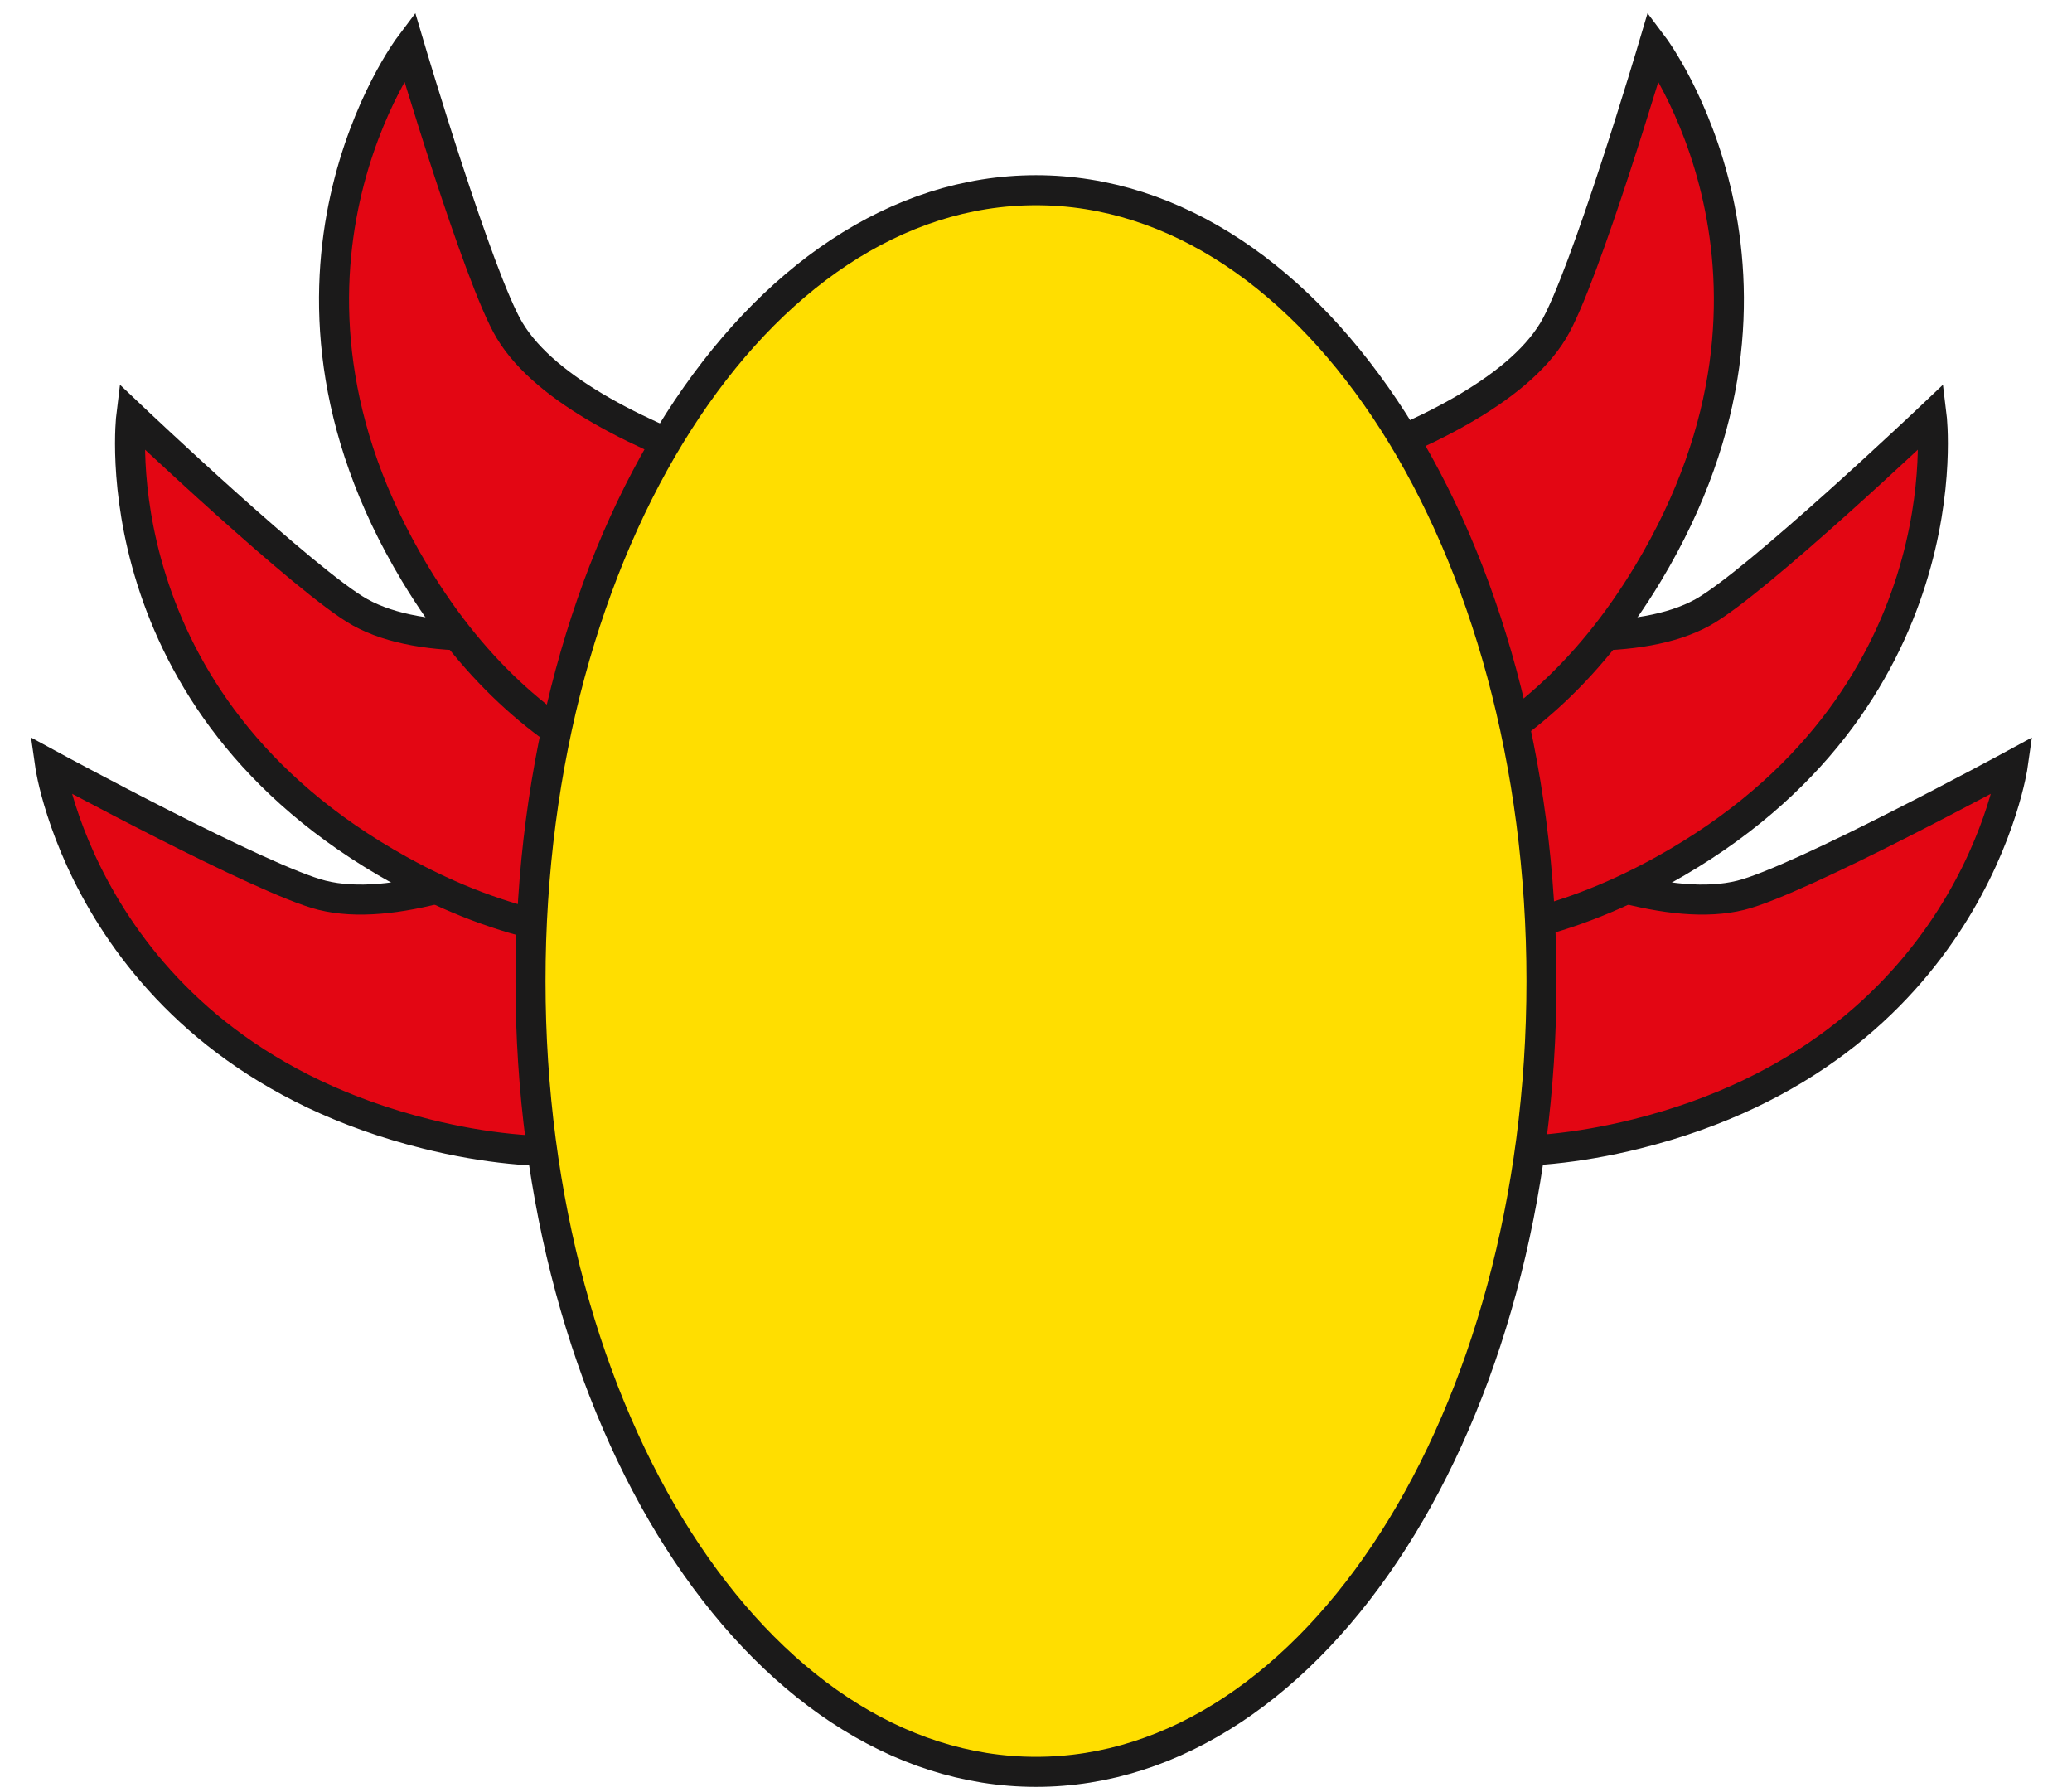
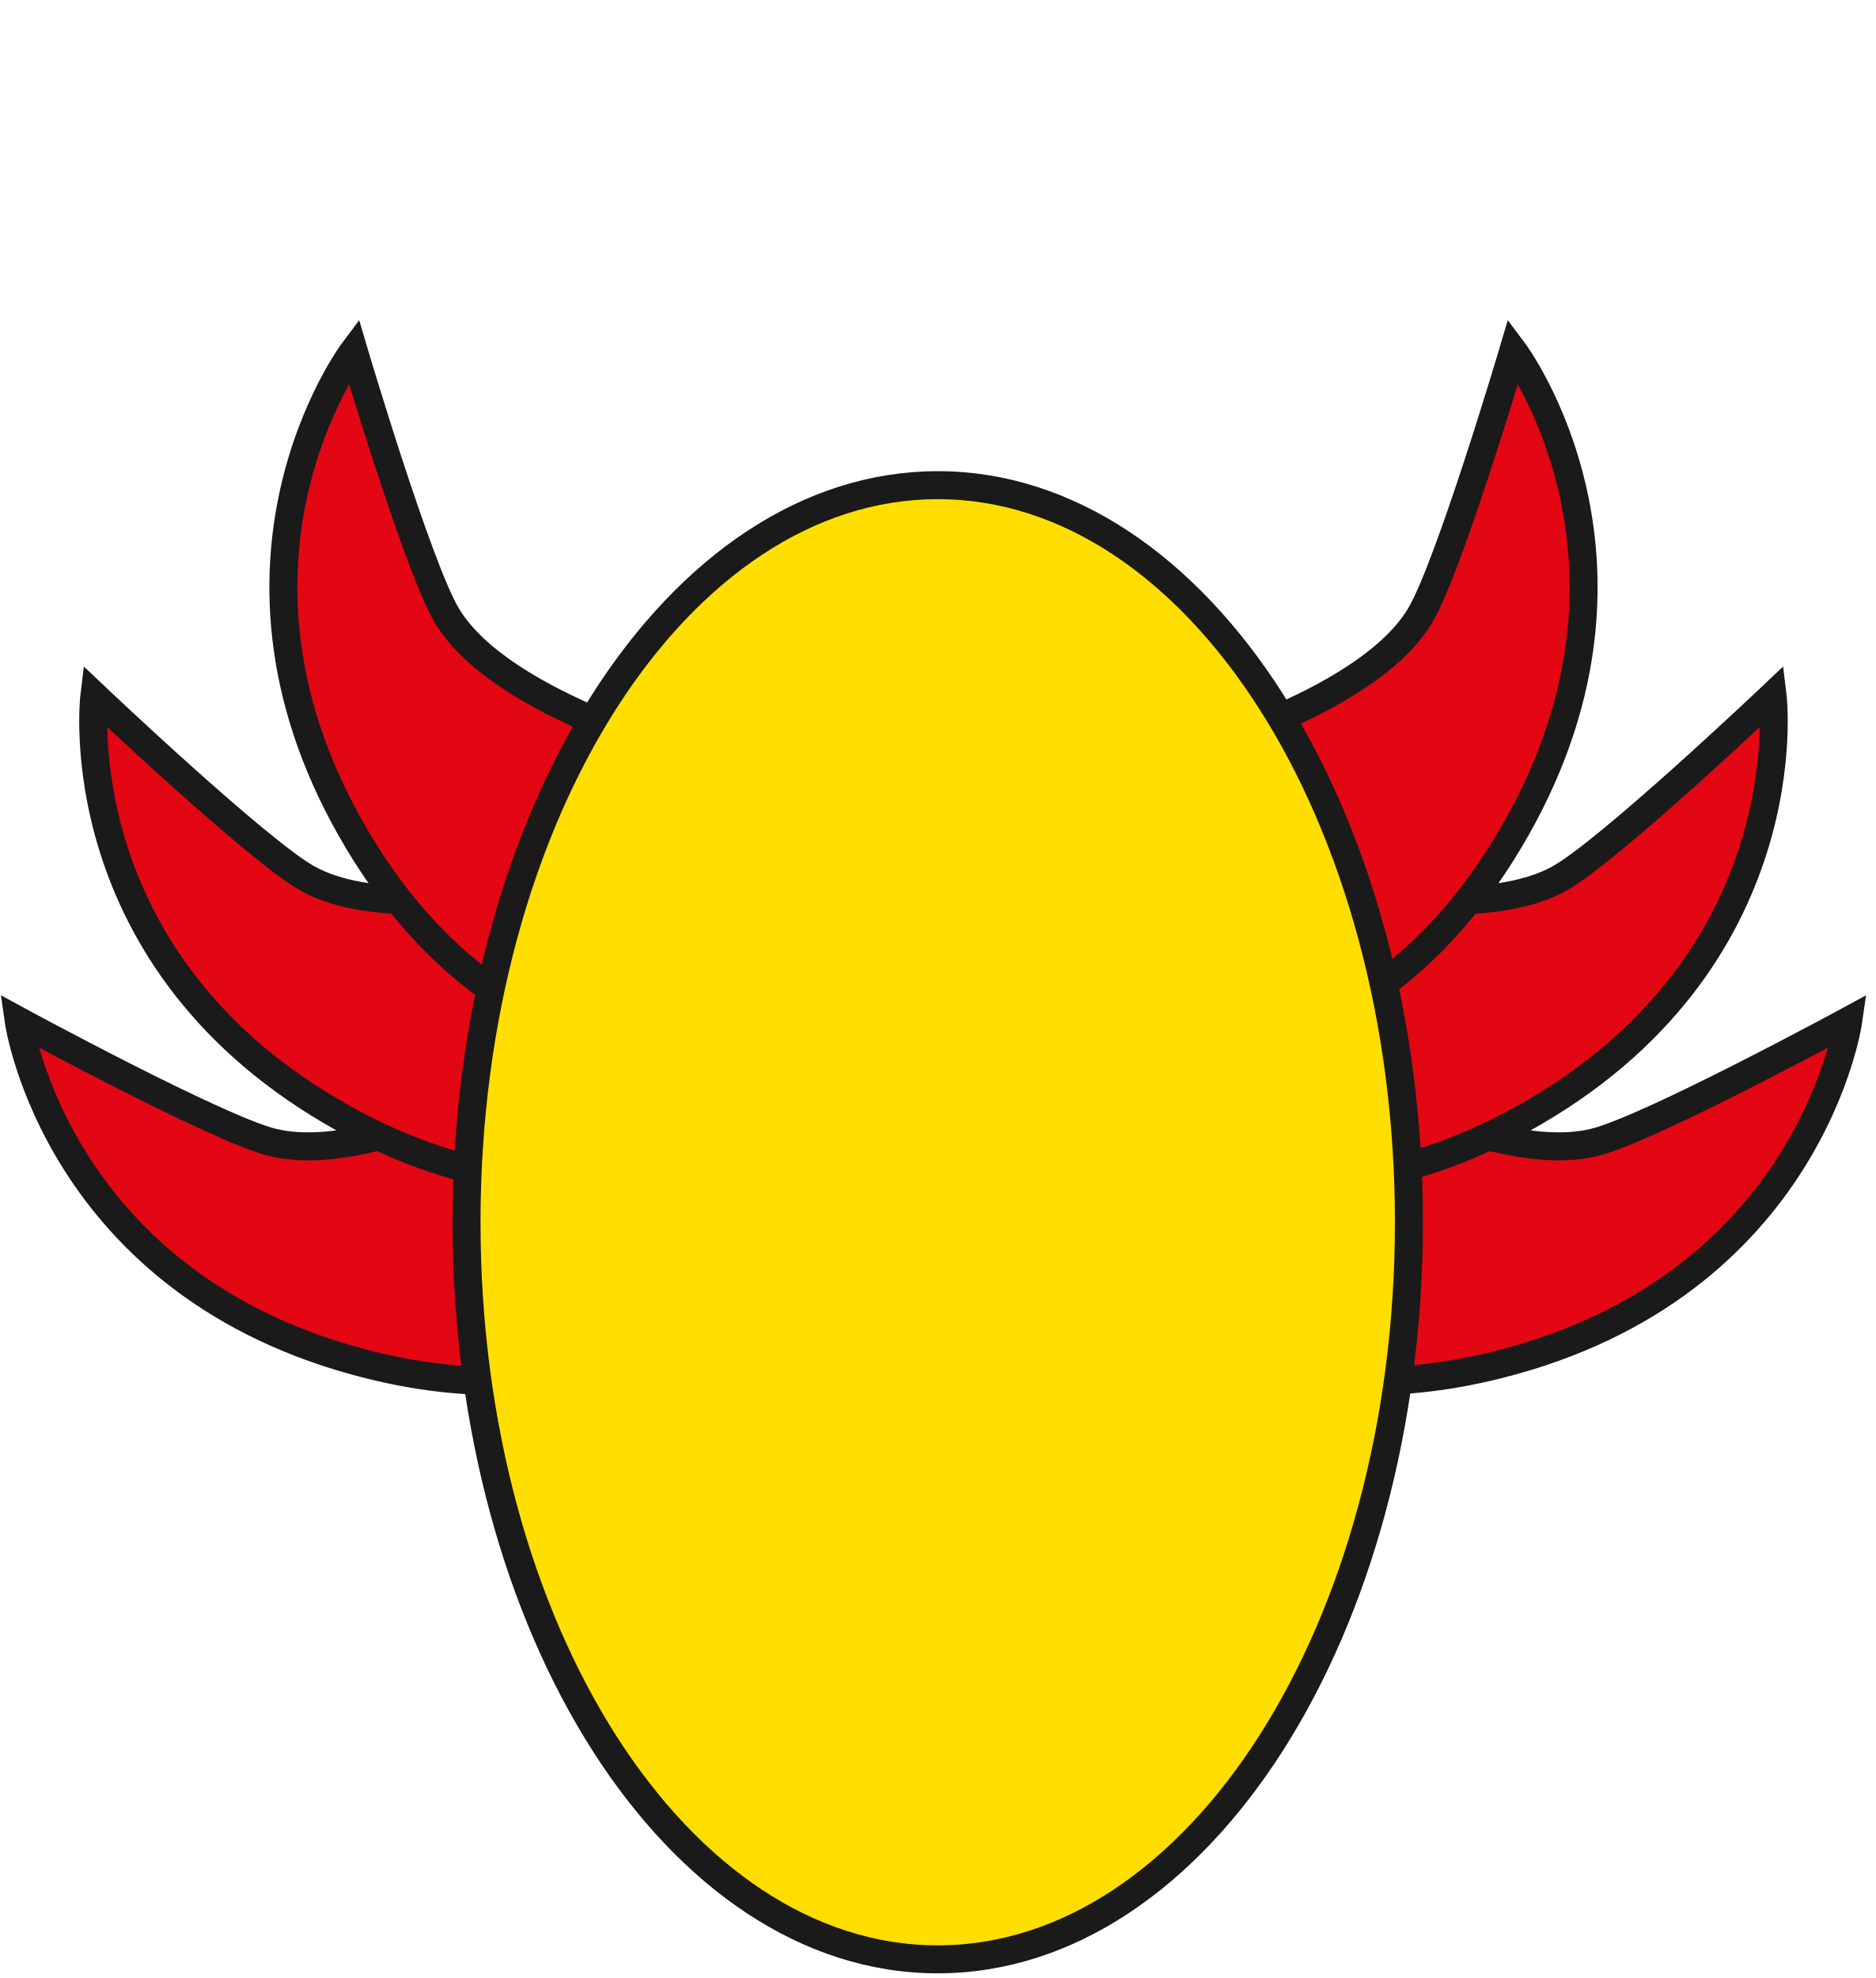
- <svg xmlns="http://www.w3.org/2000/svg" width="207" height="179" viewBox="0 0 207 179" fill="none">
-   <path d="M116.897 101.761C125.88 108.896 139.967 119.138 163.463 113.283C197.07 104.907 201.09 76.416 201.09 76.416C201.09 76.416 179.804 87.971 173.918 89.432C160.085 92.882 132.83 74.587 132.83 74.587L116.897 101.761Z" fill="#E30613" stroke="#1B1A1A" stroke-width="3" stroke-miterlimit="10" />
-   <path d="M118.214 87.843C128.738 92.409 144.996 98.656 166.176 86.919C196.47 70.131 192.979 41.571 192.979 41.571C192.979 41.571 175.409 58.241 170.101 61.175C157.632 68.088 126.571 57.471 126.571 57.471L118.214 87.843Z" fill="#E30613" stroke="#1B1A1A" stroke-width="3" stroke-miterlimit="10" />
-   <path d="M123.576 82.053C134.973 80.746 152.177 78.027 164.651 57.273C182.492 27.587 165.188 4.599 165.188 4.599C165.188 4.599 158.307 27.82 155.178 33.015C147.836 45.236 115.628 51.572 115.628 51.572L123.576 82.053Z" fill="#E30613" stroke="#1B1A1A" stroke-width="3" stroke-miterlimit="10" />
-   <path d="M89.196 101.761C80.213 108.896 66.125 119.138 42.629 113.283C9.022 104.907 5.003 76.416 5.003 76.416C5.003 76.416 26.289 87.971 32.175 89.432C46.008 92.882 73.263 74.587 73.263 74.587L89.196 101.761Z" fill="#E30613" stroke="#1B1A1A" stroke-width="3" stroke-miterlimit="10" />
-   <path d="M87.879 87.843C77.355 92.409 61.097 98.656 39.917 86.919C9.622 70.131 13.114 41.571 13.114 41.571C13.114 41.571 30.684 58.241 35.991 61.175C48.461 68.088 79.521 57.471 79.521 57.471L87.879 87.843Z" fill="#E30613" stroke="#1B1A1A" stroke-width="3" stroke-miterlimit="10" />
-   <path d="M82.516 82.053C71.12 80.746 53.916 78.027 41.442 57.273C23.6 27.587 40.904 4.599 40.904 4.599C40.904 4.599 47.785 27.82 50.914 33.015C58.257 45.236 90.465 51.572 90.465 51.572L82.516 82.053Z" fill="#E30613" stroke="#1B1A1A" stroke-width="3" stroke-miterlimit="10" />
-   <path d="M103.5 177C131.39 177 154 141.63 154 98C154 54.37 131.39 19 103.5 19C75.61 19 53 54.37 53 98C53 141.63 75.61 177 103.5 177Z" fill="#FFDE00" stroke="#1B1A1A" stroke-width="3" stroke-miterlimit="10" />
+ <svg xmlns="http://www.w3.org/2000/svg" width="201" height="212" viewBox="0 0 201 212" fill="none">
+   <path d="M113.897 134.761C122.88 141.896 136.968 152.138 160.464 146.283C194.071 137.907 198.09 109.417 198.09 109.417C198.09 109.417 176.804 120.971 170.918 122.432C157.085 125.882 129.83 107.587 129.83 107.587L113.897 134.761Z" fill="#E30613" stroke="#1B1A1A" stroke-width="3" stroke-miterlimit="10" />
+   <path d="M115.214 120.843C125.738 125.409 141.996 131.656 163.176 119.919C193.47 103.131 189.979 74.571 189.979 74.571C189.979 74.571 172.409 91.241 167.102 94.175C154.632 101.088 123.571 90.471 123.571 90.471L115.214 120.843Z" fill="#E30613" stroke="#1B1A1A" stroke-width="3" stroke-miterlimit="10" />
+   <path d="M120.576 115.053C131.973 113.746 149.177 111.027 161.651 90.273C179.492 60.587 162.188 37.599 162.188 37.599C162.188 37.599 155.307 60.82 152.178 66.015C144.836 78.236 112.628 84.572 112.628 84.572L120.576 115.053Z" fill="#E30613" stroke="#1B1A1A" stroke-width="3" stroke-miterlimit="10" />
+   <path d="M86.196 134.761C77.213 141.896 63.125 152.138 39.629 146.283C6.022 137.907 2.003 109.417 2.003 109.417C2.003 109.417 23.289 120.971 29.175 122.432C43.008 125.882 70.263 107.587 70.263 107.587L86.196 134.761Z" fill="#E30613" stroke="#1B1A1A" stroke-width="3" stroke-miterlimit="10" />
+   <path d="M84.879 120.843C74.355 125.409 58.096 131.656 36.916 119.919C6.622 103.131 10.114 74.571 10.114 74.571C10.114 74.571 27.684 91.241 32.991 94.175C45.46 101.088 76.521 90.471 76.521 90.471L84.879 120.843Z" fill="#E30613" stroke="#1B1A1A" stroke-width="3" stroke-miterlimit="10" />
+   <path d="M79.517 115.053C68.12 113.746 50.916 111.027 38.442 90.273C20.601 60.587 37.904 37.599 37.904 37.599C37.904 37.599 44.786 60.82 47.915 66.015C55.257 78.236 87.465 84.572 87.465 84.572L79.517 115.053Z" fill="#E30613" stroke="#1B1A1A" stroke-width="3" stroke-miterlimit="10" />
+   <path d="M100.5 210C128.39 210 151 174.63 151 131C151 87.37 128.39 52 100.5 52C72.61 52 50 87.37 50 131C50 174.63 72.61 210 100.5 210Z" fill="#FFDE00" stroke="#1B1A1A" stroke-width="3" stroke-miterlimit="10" />
</svg>
